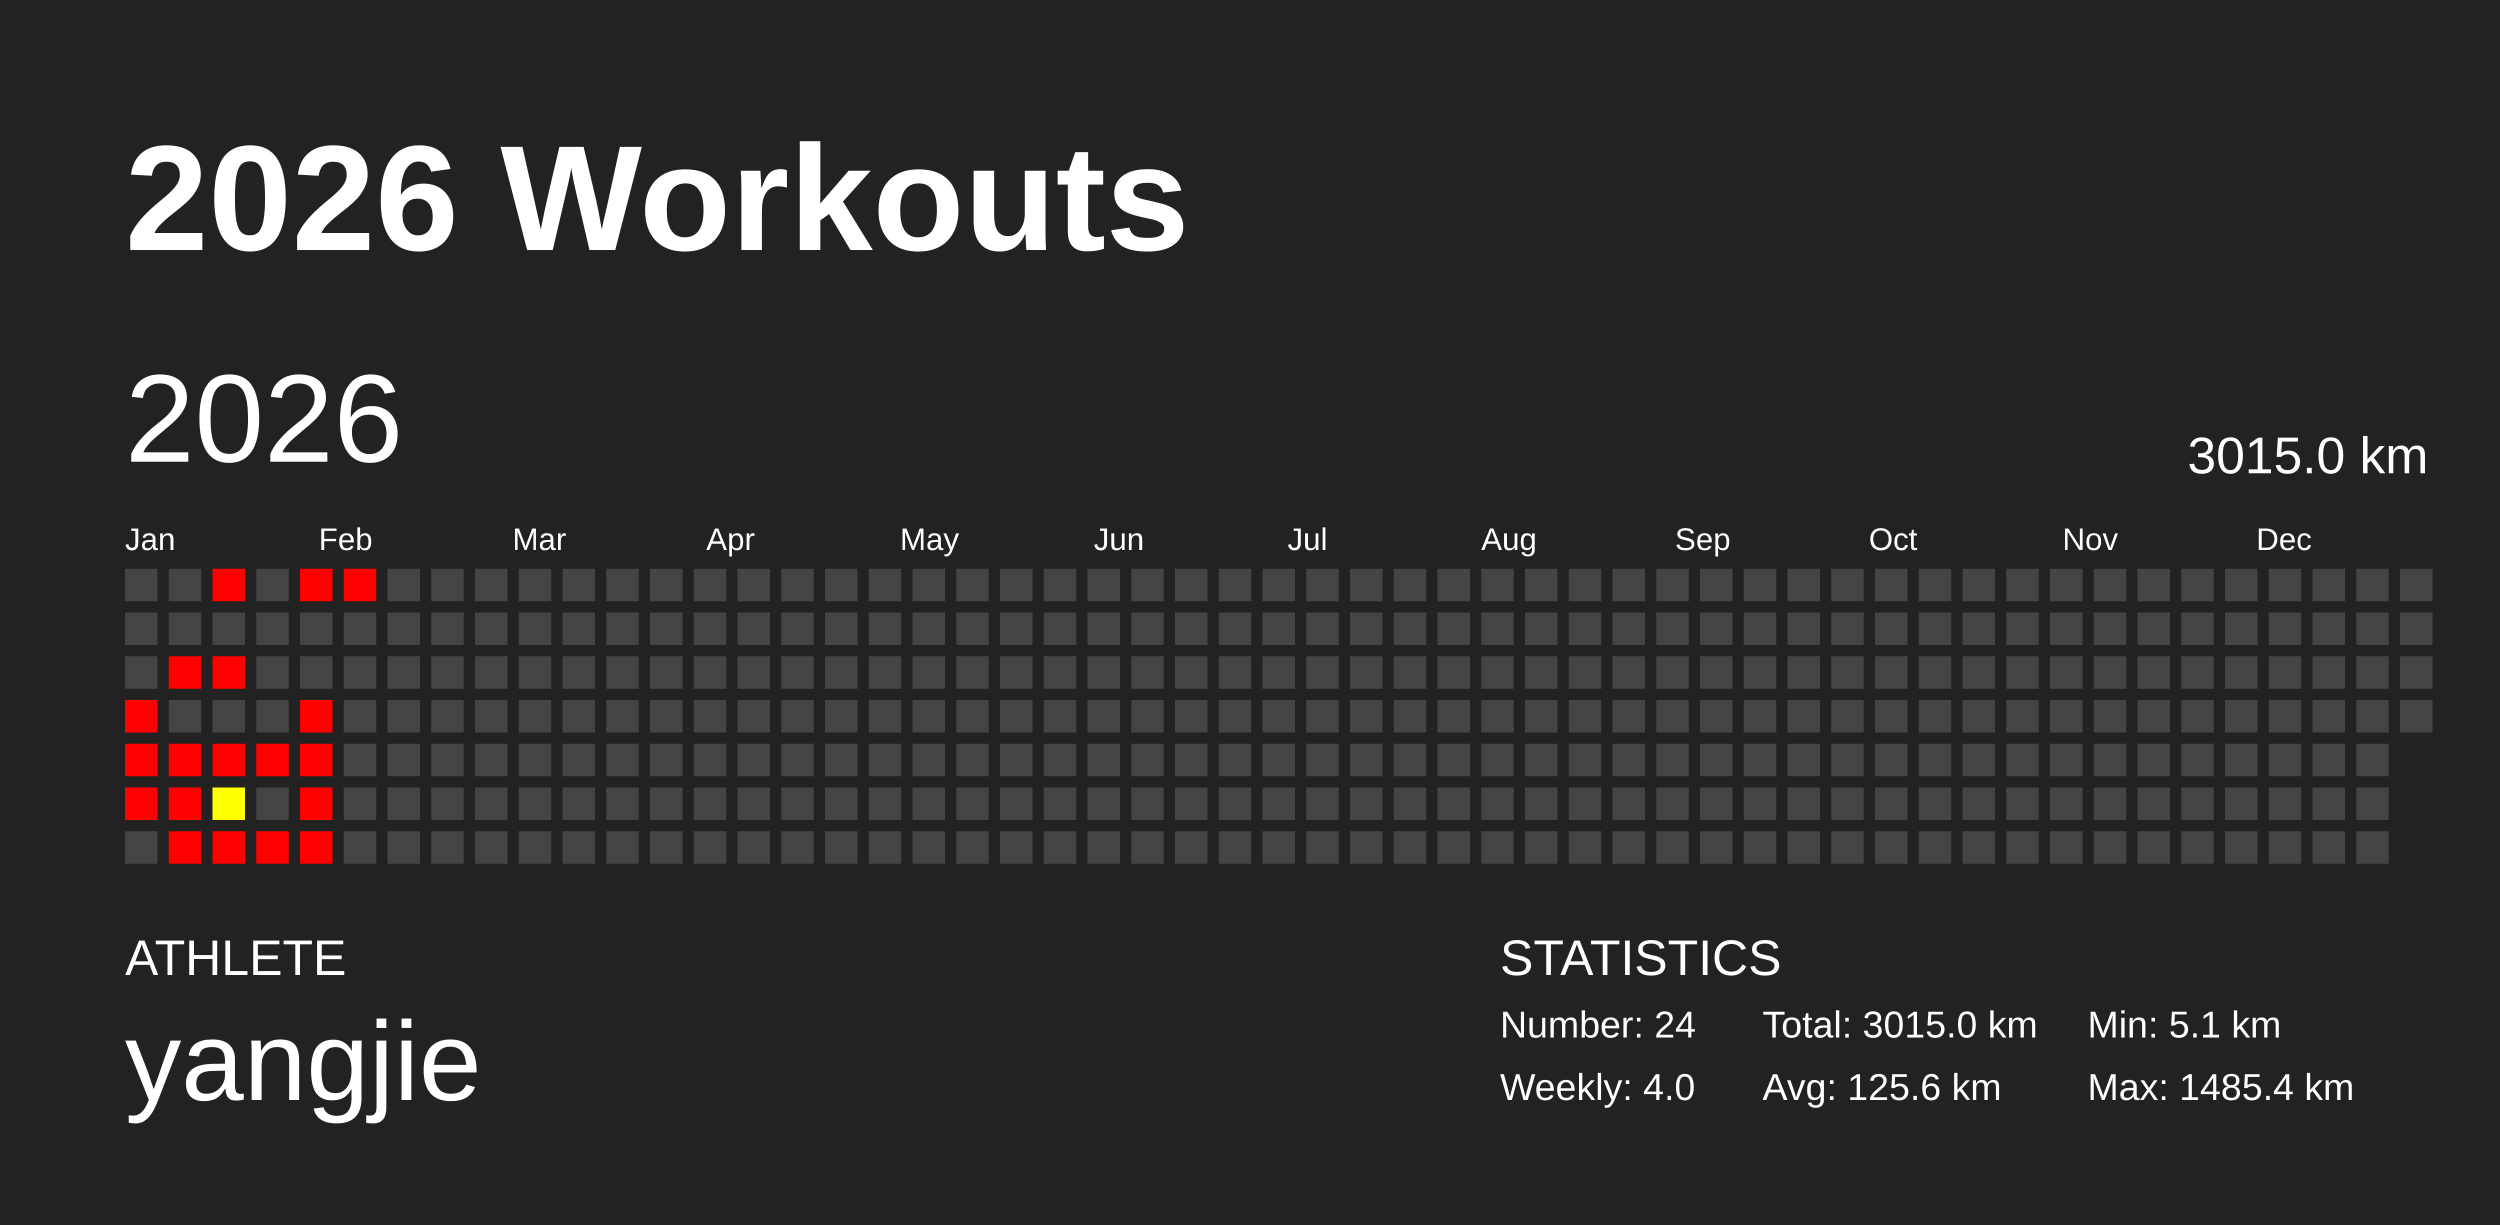
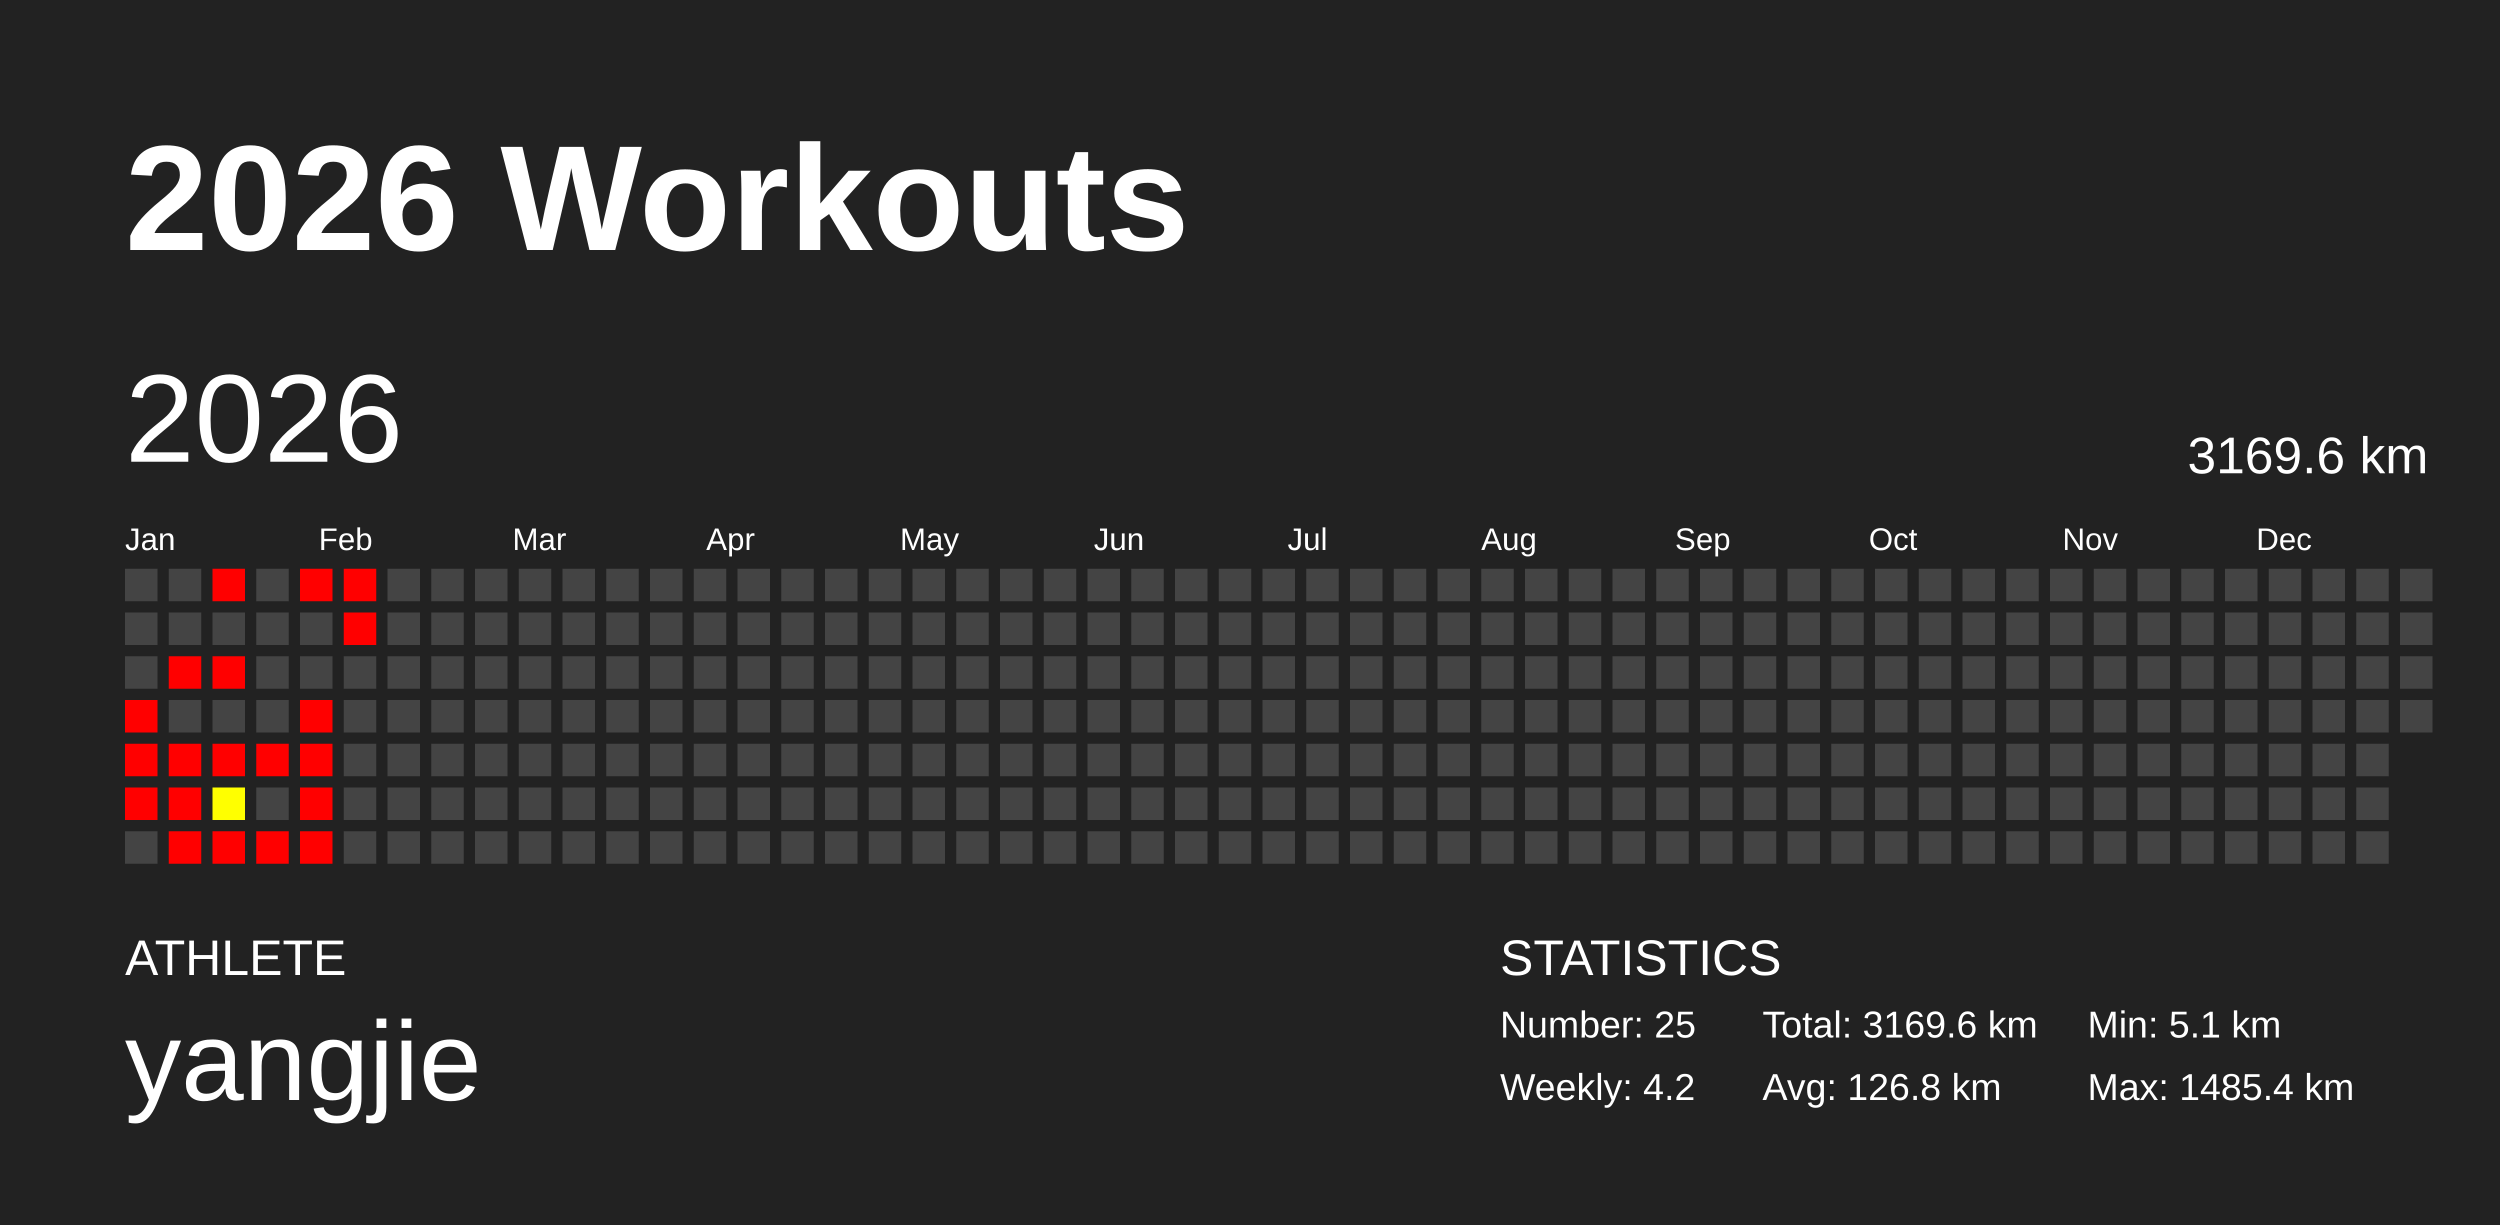
<svg xmlns="http://www.w3.org/2000/svg" baseProfile="full" height="98mm" version="1.1" viewBox="0,0,200,98" width="200mm">
  <defs />
  <rect fill="#222222" height="98" width="200" x="0" y="0" />
  <text fill="#FFFFFF" style="font-size:12px; font-family:Arial; font-weight:bold;" x="10" y="20">2026 Workouts</text>
  <text fill="#FFFFFF" style="font-size:4px; font-family:Arial" x="10" y="78">ATHLETE</text>
  <text fill="#FFFFFF" style="font-size:9px; font-family:Arial" x="10" y="88">yangjie</text>
  <text fill="#FFFFFF" style="font-size:4px; font-family:Arial" x="120" y="78">STATISTICS</text>
-   <text fill="#FFFFFF" style="font-size:3px; font-family:Arial" x="120" y="83">Number: 24</text>
-   <text fill="#FFFFFF" style="font-size:3px; font-family:Arial" x="120" y="88">Weekly: 4.0</text>
-   <text fill="#FFFFFF" style="font-size:3px; font-family:Arial" x="141" y="83">Total: 3015.0 km</text>
-   <text fill="#FFFFFF" style="font-size:3px; font-family:Arial" x="141" y="88">Avg: 125.6 km</text>
+   <text fill="#FFFFFF" style="font-size:3px; font-family:Arial" x="120" y="83">Number: 25</text>
+   <text fill="#FFFFFF" style="font-size:3px; font-family:Arial" x="120" y="88">Weekly: 4.2</text>
+   <text fill="#FFFFFF" style="font-size:3px; font-family:Arial" x="141" y="83">Total: 3169.6 km</text>
+   <text fill="#FFFFFF" style="font-size:3px; font-family:Arial" x="141" y="88">Avg: 126.8 km</text>
  <text fill="#FFFFFF" style="font-size:3px; font-family:Arial" x="167" y="83">Min: 5.1 km</text>
  <text fill="#FFFFFF" style="font-size:3px; font-family:Arial" x="167" y="88">Max: 1485.4 km</text>
  <text dominant-baseline="hanging" fill="#FFFFFF" style="font-size:10.0px; font-family:Arial;" x="10" y="30">2026</text>
-   <text dominant-baseline="hanging" fill="#FFFFFF" style="font-size:4.125px; font-family:Arial;" x="175" y="35">3015.0 km</text>
+   <text dominant-baseline="hanging" fill="#FFFFFF" style="font-size:4.125px; font-family:Arial;" x="175" y="35">3169.6 km</text>
  <text fill="#FFFFFF" style="font-size:2.5px; font-family:Arial" x="10.0" y="44">Jan</text>
  <text fill="#FFFFFF" style="font-size:2.5px; font-family:Arial" x="25.5" y="44">Feb</text>
  <text fill="#FFFFFF" style="font-size:2.5px; font-family:Arial" x="41.0" y="44">Mar</text>
  <text fill="#FFFFFF" style="font-size:2.5px; font-family:Arial" x="56.5" y="44">Apr</text>
  <text fill="#FFFFFF" style="font-size:2.5px; font-family:Arial" x="72.0" y="44">May</text>
  <text fill="#FFFFFF" style="font-size:2.5px; font-family:Arial" x="87.5" y="44">Jun</text>
  <text fill="#FFFFFF" style="font-size:2.5px; font-family:Arial" x="103.0" y="44">Jul</text>
  <text fill="#FFFFFF" style="font-size:2.5px; font-family:Arial" x="118.5" y="44">Aug</text>
  <text fill="#FFFFFF" style="font-size:2.5px; font-family:Arial" x="134.0" y="44">Sep</text>
  <text fill="#FFFFFF" style="font-size:2.5px; font-family:Arial" x="149.5" y="44">Oct</text>
  <text fill="#FFFFFF" style="font-size:2.5px; font-family:Arial" x="165.0" y="44">Nov</text>
  <text fill="#FFFFFF" style="font-size:2.5px; font-family:Arial" x="180.5" y="44">Dec</text>
  <rect fill="#444444" height="2.6" width="2.6" x="10.0" y="45.5" />
  <rect fill="#444444" height="2.6" width="2.6" x="10.0" y="49.0" />
  <rect fill="#444444" height="2.6" width="2.6" x="10.0" y="52.5" />
  <rect fill="red" height="2.6" width="2.6" x="10.0" y="56.0" />
  <rect fill="red" height="2.6" width="2.6" x="10.0" y="59.5" />
  <rect fill="red" height="2.6" width="2.6" x="10.0" y="63.0" />
  <rect fill="#444444" height="2.6" width="2.6" x="10.0" y="66.5" />
  <rect fill="#444444" height="2.6" width="2.6" x="13.5" y="45.5" />
  <rect fill="#444444" height="2.6" width="2.6" x="13.5" y="49.0" />
  <rect fill="red" height="2.6" width="2.6" x="13.5" y="52.5" />
  <rect fill="#444444" height="2.6" width="2.6" x="13.5" y="56.0" />
  <rect fill="red" height="2.6" width="2.6" x="13.5" y="59.5" />
  <rect fill="red" height="2.6" width="2.6" x="13.5" y="63.0" />
  <rect fill="red" height="2.6" width="2.6" x="13.5" y="66.5" />
  <rect fill="red" height="2.6" width="2.6" x="17.0" y="45.5" />
  <rect fill="#444444" height="2.6" width="2.6" x="17.0" y="49.0" />
  <rect fill="red" height="2.6" width="2.6" x="17.0" y="52.5" />
  <rect fill="#444444" height="2.6" width="2.6" x="17.0" y="56.0" />
  <rect fill="red" height="2.6" width="2.6" x="17.0" y="59.5" />
  <rect fill="#ffff00" height="2.6" width="2.6" x="17.0" y="63.0" />
  <rect fill="red" height="2.6" width="2.6" x="17.0" y="66.5" />
  <rect fill="#444444" height="2.6" width="2.6" x="20.5" y="45.5" />
  <rect fill="#444444" height="2.6" width="2.6" x="20.5" y="49.0" />
  <rect fill="#444444" height="2.6" width="2.6" x="20.5" y="52.5" />
  <rect fill="#444444" height="2.6" width="2.6" x="20.5" y="56.0" />
  <rect fill="red" height="2.6" width="2.6" x="20.5" y="59.5" />
  <rect fill="#444444" height="2.6" width="2.6" x="20.5" y="63.0" />
  <rect fill="red" height="2.6" width="2.6" x="20.5" y="66.5" />
  <rect fill="red" height="2.6" width="2.6" x="24.0" y="45.5" />
  <rect fill="#444444" height="2.6" width="2.6" x="24.0" y="49.0" />
  <rect fill="#444444" height="2.6" width="2.6" x="24.0" y="52.5" />
  <rect fill="red" height="2.6" width="2.6" x="24.0" y="56.0" />
  <rect fill="red" height="2.6" width="2.6" x="24.0" y="59.5" />
  <rect fill="red" height="2.6" width="2.6" x="24.0" y="63.0" />
  <rect fill="red" height="2.6" width="2.6" x="24.0" y="66.5" />
  <rect fill="red" height="2.6" width="2.6" x="27.5" y="45.5" />
-   <rect fill="#444444" height="2.6" width="2.6" x="27.5" y="49.0" />
+   <rect fill="red" height="2.6" width="2.6" x="27.5" y="49.0" />
  <rect fill="#444444" height="2.6" width="2.6" x="27.5" y="52.5" />
  <rect fill="#444444" height="2.6" width="2.6" x="27.5" y="56.0" />
  <rect fill="#444444" height="2.6" width="2.6" x="27.5" y="59.5" />
  <rect fill="#444444" height="2.6" width="2.6" x="27.5" y="63.0" />
  <rect fill="#444444" height="2.6" width="2.6" x="27.5" y="66.5" />
  <rect fill="#444444" height="2.6" width="2.6" x="31.0" y="45.5" />
  <rect fill="#444444" height="2.6" width="2.6" x="31.0" y="49.0" />
  <rect fill="#444444" height="2.6" width="2.6" x="31.0" y="52.5" />
  <rect fill="#444444" height="2.6" width="2.6" x="31.0" y="56.0" />
  <rect fill="#444444" height="2.6" width="2.6" x="31.0" y="59.5" />
  <rect fill="#444444" height="2.6" width="2.6" x="31.0" y="63.0" />
  <rect fill="#444444" height="2.6" width="2.6" x="31.0" y="66.5" />
  <rect fill="#444444" height="2.6" width="2.6" x="34.5" y="45.5" />
  <rect fill="#444444" height="2.6" width="2.6" x="34.5" y="49.0" />
  <rect fill="#444444" height="2.6" width="2.6" x="34.5" y="52.5" />
  <rect fill="#444444" height="2.6" width="2.6" x="34.5" y="56.0" />
  <rect fill="#444444" height="2.6" width="2.6" x="34.5" y="59.5" />
  <rect fill="#444444" height="2.6" width="2.6" x="34.5" y="63.0" />
  <rect fill="#444444" height="2.6" width="2.6" x="34.5" y="66.5" />
  <rect fill="#444444" height="2.6" width="2.6" x="38.0" y="45.5" />
  <rect fill="#444444" height="2.6" width="2.6" x="38.0" y="49.0" />
  <rect fill="#444444" height="2.6" width="2.6" x="38.0" y="52.5" />
  <rect fill="#444444" height="2.6" width="2.6" x="38.0" y="56.0" />
  <rect fill="#444444" height="2.6" width="2.6" x="38.0" y="59.5" />
  <rect fill="#444444" height="2.6" width="2.6" x="38.0" y="63.0" />
  <rect fill="#444444" height="2.6" width="2.6" x="38.0" y="66.5" />
  <rect fill="#444444" height="2.6" width="2.6" x="41.5" y="45.5" />
  <rect fill="#444444" height="2.6" width="2.6" x="41.5" y="49.0" />
  <rect fill="#444444" height="2.6" width="2.6" x="41.5" y="52.5" />
  <rect fill="#444444" height="2.6" width="2.6" x="41.5" y="56.0" />
  <rect fill="#444444" height="2.6" width="2.6" x="41.5" y="59.5" />
  <rect fill="#444444" height="2.6" width="2.6" x="41.5" y="63.0" />
  <rect fill="#444444" height="2.6" width="2.6" x="41.5" y="66.5" />
  <rect fill="#444444" height="2.6" width="2.6" x="45.0" y="45.5" />
  <rect fill="#444444" height="2.6" width="2.6" x="45.0" y="49.0" />
  <rect fill="#444444" height="2.6" width="2.6" x="45.0" y="52.5" />
  <rect fill="#444444" height="2.6" width="2.6" x="45.0" y="56.0" />
  <rect fill="#444444" height="2.6" width="2.6" x="45.0" y="59.5" />
  <rect fill="#444444" height="2.6" width="2.6" x="45.0" y="63.0" />
  <rect fill="#444444" height="2.6" width="2.6" x="45.0" y="66.5" />
  <rect fill="#444444" height="2.6" width="2.6" x="48.5" y="45.5" />
  <rect fill="#444444" height="2.6" width="2.6" x="48.5" y="49.0" />
  <rect fill="#444444" height="2.6" width="2.6" x="48.5" y="52.5" />
  <rect fill="#444444" height="2.6" width="2.6" x="48.5" y="56.0" />
  <rect fill="#444444" height="2.6" width="2.6" x="48.5" y="59.5" />
  <rect fill="#444444" height="2.6" width="2.6" x="48.5" y="63.0" />
  <rect fill="#444444" height="2.6" width="2.6" x="48.5" y="66.5" />
  <rect fill="#444444" height="2.6" width="2.6" x="52.0" y="45.5" />
  <rect fill="#444444" height="2.6" width="2.6" x="52.0" y="49.0" />
  <rect fill="#444444" height="2.6" width="2.6" x="52.0" y="52.5" />
  <rect fill="#444444" height="2.6" width="2.6" x="52.0" y="56.0" />
  <rect fill="#444444" height="2.6" width="2.6" x="52.0" y="59.5" />
  <rect fill="#444444" height="2.6" width="2.6" x="52.0" y="63.0" />
  <rect fill="#444444" height="2.6" width="2.6" x="52.0" y="66.5" />
  <rect fill="#444444" height="2.6" width="2.6" x="55.5" y="45.5" />
  <rect fill="#444444" height="2.6" width="2.6" x="55.5" y="49.0" />
  <rect fill="#444444" height="2.6" width="2.6" x="55.5" y="52.5" />
  <rect fill="#444444" height="2.6" width="2.6" x="55.5" y="56.0" />
  <rect fill="#444444" height="2.6" width="2.6" x="55.5" y="59.5" />
  <rect fill="#444444" height="2.6" width="2.6" x="55.5" y="63.0" />
  <rect fill="#444444" height="2.6" width="2.6" x="55.5" y="66.5" />
  <rect fill="#444444" height="2.6" width="2.6" x="59.0" y="45.5" />
  <rect fill="#444444" height="2.6" width="2.6" x="59.0" y="49.0" />
  <rect fill="#444444" height="2.6" width="2.6" x="59.0" y="52.5" />
  <rect fill="#444444" height="2.6" width="2.6" x="59.0" y="56.0" />
  <rect fill="#444444" height="2.6" width="2.6" x="59.0" y="59.5" />
  <rect fill="#444444" height="2.6" width="2.6" x="59.0" y="63.0" />
  <rect fill="#444444" height="2.6" width="2.6" x="59.0" y="66.5" />
  <rect fill="#444444" height="2.6" width="2.6" x="62.5" y="45.5" />
  <rect fill="#444444" height="2.6" width="2.6" x="62.5" y="49.0" />
  <rect fill="#444444" height="2.6" width="2.6" x="62.5" y="52.5" />
  <rect fill="#444444" height="2.6" width="2.6" x="62.5" y="56.0" />
  <rect fill="#444444" height="2.6" width="2.6" x="62.5" y="59.5" />
  <rect fill="#444444" height="2.6" width="2.6" x="62.5" y="63.0" />
  <rect fill="#444444" height="2.6" width="2.6" x="62.5" y="66.5" />
  <rect fill="#444444" height="2.6" width="2.6" x="66.0" y="45.5" />
  <rect fill="#444444" height="2.6" width="2.6" x="66.0" y="49.0" />
  <rect fill="#444444" height="2.6" width="2.6" x="66.0" y="52.5" />
  <rect fill="#444444" height="2.6" width="2.6" x="66.0" y="56.0" />
  <rect fill="#444444" height="2.6" width="2.6" x="66.0" y="59.5" />
  <rect fill="#444444" height="2.6" width="2.6" x="66.0" y="63.0" />
  <rect fill="#444444" height="2.6" width="2.6" x="66.0" y="66.5" />
  <rect fill="#444444" height="2.6" width="2.6" x="69.5" y="45.5" />
  <rect fill="#444444" height="2.6" width="2.6" x="69.5" y="49.0" />
  <rect fill="#444444" height="2.6" width="2.6" x="69.5" y="52.5" />
  <rect fill="#444444" height="2.6" width="2.6" x="69.5" y="56.0" />
  <rect fill="#444444" height="2.6" width="2.6" x="69.5" y="59.5" />
  <rect fill="#444444" height="2.6" width="2.6" x="69.5" y="63.0" />
  <rect fill="#444444" height="2.6" width="2.6" x="69.5" y="66.5" />
  <rect fill="#444444" height="2.6" width="2.6" x="73.0" y="45.5" />
  <rect fill="#444444" height="2.6" width="2.6" x="73.0" y="49.0" />
  <rect fill="#444444" height="2.6" width="2.6" x="73.0" y="52.5" />
  <rect fill="#444444" height="2.6" width="2.6" x="73.0" y="56.0" />
  <rect fill="#444444" height="2.6" width="2.6" x="73.0" y="59.5" />
  <rect fill="#444444" height="2.6" width="2.6" x="73.0" y="63.0" />
  <rect fill="#444444" height="2.6" width="2.6" x="73.0" y="66.5" />
  <rect fill="#444444" height="2.6" width="2.6" x="76.5" y="45.5" />
  <rect fill="#444444" height="2.6" width="2.6" x="76.5" y="49.0" />
  <rect fill="#444444" height="2.6" width="2.6" x="76.5" y="52.5" />
  <rect fill="#444444" height="2.6" width="2.6" x="76.5" y="56.0" />
  <rect fill="#444444" height="2.6" width="2.6" x="76.5" y="59.5" />
  <rect fill="#444444" height="2.6" width="2.6" x="76.5" y="63.0" />
  <rect fill="#444444" height="2.6" width="2.6" x="76.5" y="66.5" />
  <rect fill="#444444" height="2.6" width="2.6" x="80.0" y="45.5" />
  <rect fill="#444444" height="2.6" width="2.6" x="80.0" y="49.0" />
  <rect fill="#444444" height="2.6" width="2.6" x="80.0" y="52.5" />
  <rect fill="#444444" height="2.6" width="2.6" x="80.0" y="56.0" />
  <rect fill="#444444" height="2.6" width="2.6" x="80.0" y="59.5" />
  <rect fill="#444444" height="2.6" width="2.6" x="80.0" y="63.0" />
  <rect fill="#444444" height="2.6" width="2.6" x="80.0" y="66.5" />
  <rect fill="#444444" height="2.6" width="2.6" x="83.5" y="45.5" />
  <rect fill="#444444" height="2.6" width="2.6" x="83.5" y="49.0" />
  <rect fill="#444444" height="2.6" width="2.6" x="83.5" y="52.5" />
  <rect fill="#444444" height="2.6" width="2.6" x="83.5" y="56.0" />
  <rect fill="#444444" height="2.6" width="2.6" x="83.5" y="59.5" />
  <rect fill="#444444" height="2.6" width="2.6" x="83.5" y="63.0" />
  <rect fill="#444444" height="2.6" width="2.6" x="83.5" y="66.5" />
  <rect fill="#444444" height="2.6" width="2.6" x="87.0" y="45.5" />
  <rect fill="#444444" height="2.6" width="2.6" x="87.0" y="49.0" />
  <rect fill="#444444" height="2.6" width="2.6" x="87.0" y="52.5" />
  <rect fill="#444444" height="2.6" width="2.6" x="87.0" y="56.0" />
  <rect fill="#444444" height="2.6" width="2.6" x="87.0" y="59.5" />
  <rect fill="#444444" height="2.6" width="2.6" x="87.0" y="63.0" />
  <rect fill="#444444" height="2.6" width="2.6" x="87.0" y="66.5" />
  <rect fill="#444444" height="2.6" width="2.6" x="90.5" y="45.5" />
  <rect fill="#444444" height="2.6" width="2.6" x="90.5" y="49.0" />
  <rect fill="#444444" height="2.6" width="2.6" x="90.5" y="52.5" />
  <rect fill="#444444" height="2.6" width="2.6" x="90.5" y="56.0" />
  <rect fill="#444444" height="2.6" width="2.6" x="90.5" y="59.5" />
  <rect fill="#444444" height="2.6" width="2.6" x="90.5" y="63.0" />
  <rect fill="#444444" height="2.6" width="2.6" x="90.5" y="66.5" />
  <rect fill="#444444" height="2.6" width="2.6" x="94.0" y="45.5" />
  <rect fill="#444444" height="2.6" width="2.6" x="94.0" y="49.0" />
  <rect fill="#444444" height="2.6" width="2.6" x="94.0" y="52.5" />
  <rect fill="#444444" height="2.6" width="2.6" x="94.0" y="56.0" />
  <rect fill="#444444" height="2.6" width="2.6" x="94.0" y="59.5" />
  <rect fill="#444444" height="2.6" width="2.6" x="94.0" y="63.0" />
  <rect fill="#444444" height="2.6" width="2.6" x="94.0" y="66.5" />
  <rect fill="#444444" height="2.6" width="2.6" x="97.5" y="45.5" />
  <rect fill="#444444" height="2.6" width="2.6" x="97.5" y="49.0" />
  <rect fill="#444444" height="2.6" width="2.6" x="97.5" y="52.5" />
  <rect fill="#444444" height="2.6" width="2.6" x="97.5" y="56.0" />
  <rect fill="#444444" height="2.6" width="2.6" x="97.5" y="59.5" />
  <rect fill="#444444" height="2.6" width="2.6" x="97.5" y="63.0" />
  <rect fill="#444444" height="2.6" width="2.6" x="97.5" y="66.5" />
  <rect fill="#444444" height="2.6" width="2.6" x="101.0" y="45.5" />
  <rect fill="#444444" height="2.6" width="2.6" x="101.0" y="49.0" />
  <rect fill="#444444" height="2.6" width="2.6" x="101.0" y="52.5" />
  <rect fill="#444444" height="2.6" width="2.6" x="101.0" y="56.0" />
  <rect fill="#444444" height="2.6" width="2.6" x="101.0" y="59.5" />
  <rect fill="#444444" height="2.6" width="2.6" x="101.0" y="63.0" />
  <rect fill="#444444" height="2.6" width="2.6" x="101.0" y="66.5" />
  <rect fill="#444444" height="2.6" width="2.6" x="104.5" y="45.5" />
  <rect fill="#444444" height="2.6" width="2.6" x="104.5" y="49.0" />
  <rect fill="#444444" height="2.6" width="2.6" x="104.5" y="52.5" />
  <rect fill="#444444" height="2.6" width="2.6" x="104.5" y="56.0" />
  <rect fill="#444444" height="2.6" width="2.6" x="104.5" y="59.5" />
  <rect fill="#444444" height="2.6" width="2.6" x="104.5" y="63.0" />
  <rect fill="#444444" height="2.6" width="2.6" x="104.5" y="66.5" />
  <rect fill="#444444" height="2.6" width="2.6" x="108.0" y="45.5" />
  <rect fill="#444444" height="2.6" width="2.6" x="108.0" y="49.0" />
  <rect fill="#444444" height="2.6" width="2.6" x="108.0" y="52.5" />
  <rect fill="#444444" height="2.6" width="2.6" x="108.0" y="56.0" />
  <rect fill="#444444" height="2.6" width="2.6" x="108.0" y="59.5" />
  <rect fill="#444444" height="2.6" width="2.6" x="108.0" y="63.0" />
  <rect fill="#444444" height="2.6" width="2.6" x="108.0" y="66.5" />
  <rect fill="#444444" height="2.6" width="2.6" x="111.5" y="45.5" />
  <rect fill="#444444" height="2.6" width="2.6" x="111.5" y="49.0" />
  <rect fill="#444444" height="2.6" width="2.6" x="111.5" y="52.5" />
  <rect fill="#444444" height="2.6" width="2.6" x="111.5" y="56.0" />
  <rect fill="#444444" height="2.6" width="2.6" x="111.5" y="59.5" />
  <rect fill="#444444" height="2.6" width="2.6" x="111.5" y="63.0" />
  <rect fill="#444444" height="2.6" width="2.6" x="111.5" y="66.5" />
  <rect fill="#444444" height="2.6" width="2.6" x="115.0" y="45.5" />
  <rect fill="#444444" height="2.6" width="2.6" x="115.0" y="49.0" />
  <rect fill="#444444" height="2.6" width="2.6" x="115.0" y="52.5" />
  <rect fill="#444444" height="2.6" width="2.6" x="115.0" y="56.0" />
  <rect fill="#444444" height="2.6" width="2.6" x="115.0" y="59.5" />
  <rect fill="#444444" height="2.6" width="2.6" x="115.0" y="63.0" />
  <rect fill="#444444" height="2.6" width="2.6" x="115.0" y="66.5" />
  <rect fill="#444444" height="2.6" width="2.6" x="118.5" y="45.5" />
  <rect fill="#444444" height="2.6" width="2.6" x="118.5" y="49.0" />
  <rect fill="#444444" height="2.6" width="2.6" x="118.5" y="52.5" />
  <rect fill="#444444" height="2.6" width="2.6" x="118.5" y="56.0" />
  <rect fill="#444444" height="2.6" width="2.6" x="118.5" y="59.5" />
  <rect fill="#444444" height="2.6" width="2.6" x="118.5" y="63.0" />
  <rect fill="#444444" height="2.6" width="2.6" x="118.5" y="66.5" />
  <rect fill="#444444" height="2.6" width="2.6" x="122.0" y="45.5" />
  <rect fill="#444444" height="2.6" width="2.6" x="122.0" y="49.0" />
  <rect fill="#444444" height="2.6" width="2.6" x="122.0" y="52.5" />
  <rect fill="#444444" height="2.6" width="2.6" x="122.0" y="56.0" />
  <rect fill="#444444" height="2.6" width="2.6" x="122.0" y="59.5" />
  <rect fill="#444444" height="2.6" width="2.6" x="122.0" y="63.0" />
  <rect fill="#444444" height="2.6" width="2.6" x="122.0" y="66.5" />
  <rect fill="#444444" height="2.6" width="2.6" x="125.5" y="45.5" />
  <rect fill="#444444" height="2.6" width="2.6" x="125.5" y="49.0" />
  <rect fill="#444444" height="2.6" width="2.6" x="125.5" y="52.5" />
  <rect fill="#444444" height="2.6" width="2.6" x="125.5" y="56.0" />
  <rect fill="#444444" height="2.6" width="2.6" x="125.5" y="59.5" />
  <rect fill="#444444" height="2.6" width="2.6" x="125.5" y="63.0" />
  <rect fill="#444444" height="2.6" width="2.6" x="125.5" y="66.5" />
  <rect fill="#444444" height="2.6" width="2.6" x="129.0" y="45.5" />
  <rect fill="#444444" height="2.6" width="2.6" x="129.0" y="49.0" />
  <rect fill="#444444" height="2.6" width="2.6" x="129.0" y="52.5" />
  <rect fill="#444444" height="2.6" width="2.6" x="129.0" y="56.0" />
  <rect fill="#444444" height="2.6" width="2.6" x="129.0" y="59.5" />
  <rect fill="#444444" height="2.6" width="2.6" x="129.0" y="63.0" />
  <rect fill="#444444" height="2.6" width="2.6" x="129.0" y="66.5" />
  <rect fill="#444444" height="2.6" width="2.6" x="132.5" y="45.5" />
  <rect fill="#444444" height="2.6" width="2.6" x="132.5" y="49.0" />
  <rect fill="#444444" height="2.6" width="2.6" x="132.5" y="52.5" />
  <rect fill="#444444" height="2.6" width="2.6" x="132.5" y="56.0" />
  <rect fill="#444444" height="2.6" width="2.6" x="132.5" y="59.5" />
  <rect fill="#444444" height="2.6" width="2.6" x="132.5" y="63.0" />
  <rect fill="#444444" height="2.6" width="2.6" x="132.5" y="66.5" />
  <rect fill="#444444" height="2.6" width="2.6" x="136.0" y="45.5" />
  <rect fill="#444444" height="2.6" width="2.6" x="136.0" y="49.0" />
  <rect fill="#444444" height="2.6" width="2.6" x="136.0" y="52.5" />
  <rect fill="#444444" height="2.6" width="2.6" x="136.0" y="56.0" />
  <rect fill="#444444" height="2.6" width="2.6" x="136.0" y="59.5" />
  <rect fill="#444444" height="2.6" width="2.6" x="136.0" y="63.0" />
  <rect fill="#444444" height="2.6" width="2.6" x="136.0" y="66.5" />
  <rect fill="#444444" height="2.6" width="2.6" x="139.5" y="45.5" />
  <rect fill="#444444" height="2.6" width="2.6" x="139.5" y="49.0" />
  <rect fill="#444444" height="2.6" width="2.6" x="139.5" y="52.5" />
  <rect fill="#444444" height="2.6" width="2.6" x="139.5" y="56.0" />
  <rect fill="#444444" height="2.6" width="2.6" x="139.5" y="59.5" />
  <rect fill="#444444" height="2.6" width="2.6" x="139.5" y="63.0" />
  <rect fill="#444444" height="2.6" width="2.6" x="139.5" y="66.5" />
  <rect fill="#444444" height="2.6" width="2.6" x="143.0" y="45.5" />
  <rect fill="#444444" height="2.6" width="2.6" x="143.0" y="49.0" />
  <rect fill="#444444" height="2.6" width="2.6" x="143.0" y="52.5" />
  <rect fill="#444444" height="2.6" width="2.6" x="143.0" y="56.0" />
  <rect fill="#444444" height="2.6" width="2.6" x="143.0" y="59.5" />
  <rect fill="#444444" height="2.6" width="2.6" x="143.0" y="63.0" />
  <rect fill="#444444" height="2.6" width="2.6" x="143.0" y="66.5" />
  <rect fill="#444444" height="2.6" width="2.6" x="146.5" y="45.5" />
  <rect fill="#444444" height="2.6" width="2.6" x="146.5" y="49.0" />
  <rect fill="#444444" height="2.6" width="2.6" x="146.5" y="52.5" />
  <rect fill="#444444" height="2.6" width="2.6" x="146.5" y="56.0" />
  <rect fill="#444444" height="2.6" width="2.6" x="146.5" y="59.5" />
  <rect fill="#444444" height="2.6" width="2.6" x="146.5" y="63.0" />
  <rect fill="#444444" height="2.6" width="2.6" x="146.5" y="66.5" />
  <rect fill="#444444" height="2.6" width="2.6" x="150.0" y="45.5" />
  <rect fill="#444444" height="2.6" width="2.6" x="150.0" y="49.0" />
  <rect fill="#444444" height="2.6" width="2.6" x="150.0" y="52.5" />
  <rect fill="#444444" height="2.6" width="2.6" x="150.0" y="56.0" />
  <rect fill="#444444" height="2.6" width="2.6" x="150.0" y="59.5" />
  <rect fill="#444444" height="2.6" width="2.6" x="150.0" y="63.0" />
  <rect fill="#444444" height="2.6" width="2.6" x="150.0" y="66.5" />
  <rect fill="#444444" height="2.6" width="2.6" x="153.5" y="45.5" />
  <rect fill="#444444" height="2.6" width="2.6" x="153.5" y="49.0" />
  <rect fill="#444444" height="2.6" width="2.6" x="153.5" y="52.5" />
  <rect fill="#444444" height="2.6" width="2.6" x="153.5" y="56.0" />
  <rect fill="#444444" height="2.6" width="2.6" x="153.5" y="59.5" />
  <rect fill="#444444" height="2.6" width="2.6" x="153.5" y="63.0" />
  <rect fill="#444444" height="2.6" width="2.6" x="153.5" y="66.5" />
  <rect fill="#444444" height="2.6" width="2.6" x="157.0" y="45.5" />
  <rect fill="#444444" height="2.6" width="2.6" x="157.0" y="49.0" />
  <rect fill="#444444" height="2.6" width="2.6" x="157.0" y="52.5" />
  <rect fill="#444444" height="2.6" width="2.6" x="157.0" y="56.0" />
  <rect fill="#444444" height="2.6" width="2.6" x="157.0" y="59.5" />
  <rect fill="#444444" height="2.6" width="2.6" x="157.0" y="63.0" />
  <rect fill="#444444" height="2.6" width="2.6" x="157.0" y="66.5" />
  <rect fill="#444444" height="2.6" width="2.6" x="160.5" y="45.5" />
  <rect fill="#444444" height="2.6" width="2.6" x="160.5" y="49.0" />
  <rect fill="#444444" height="2.6" width="2.6" x="160.5" y="52.5" />
  <rect fill="#444444" height="2.6" width="2.6" x="160.5" y="56.0" />
  <rect fill="#444444" height="2.6" width="2.6" x="160.5" y="59.5" />
  <rect fill="#444444" height="2.6" width="2.6" x="160.5" y="63.0" />
  <rect fill="#444444" height="2.6" width="2.6" x="160.5" y="66.5" />
  <rect fill="#444444" height="2.6" width="2.6" x="164.0" y="45.5" />
  <rect fill="#444444" height="2.6" width="2.6" x="164.0" y="49.0" />
  <rect fill="#444444" height="2.6" width="2.6" x="164.0" y="52.5" />
  <rect fill="#444444" height="2.6" width="2.6" x="164.0" y="56.0" />
  <rect fill="#444444" height="2.6" width="2.6" x="164.0" y="59.5" />
  <rect fill="#444444" height="2.6" width="2.6" x="164.0" y="63.0" />
  <rect fill="#444444" height="2.6" width="2.6" x="164.0" y="66.5" />
  <rect fill="#444444" height="2.6" width="2.6" x="167.5" y="45.5" />
  <rect fill="#444444" height="2.6" width="2.6" x="167.5" y="49.0" />
  <rect fill="#444444" height="2.6" width="2.6" x="167.5" y="52.5" />
  <rect fill="#444444" height="2.6" width="2.6" x="167.5" y="56.0" />
  <rect fill="#444444" height="2.6" width="2.6" x="167.5" y="59.5" />
  <rect fill="#444444" height="2.6" width="2.6" x="167.5" y="63.0" />
  <rect fill="#444444" height="2.6" width="2.6" x="167.5" y="66.5" />
  <rect fill="#444444" height="2.6" width="2.6" x="171.0" y="45.5" />
  <rect fill="#444444" height="2.6" width="2.6" x="171.0" y="49.0" />
  <rect fill="#444444" height="2.6" width="2.6" x="171.0" y="52.5" />
  <rect fill="#444444" height="2.6" width="2.6" x="171.0" y="56.0" />
  <rect fill="#444444" height="2.6" width="2.6" x="171.0" y="59.5" />
  <rect fill="#444444" height="2.6" width="2.6" x="171.0" y="63.0" />
  <rect fill="#444444" height="2.6" width="2.6" x="171.0" y="66.5" />
  <rect fill="#444444" height="2.6" width="2.6" x="174.5" y="45.5" />
  <rect fill="#444444" height="2.6" width="2.6" x="174.5" y="49.0" />
  <rect fill="#444444" height="2.6" width="2.6" x="174.5" y="52.5" />
  <rect fill="#444444" height="2.6" width="2.6" x="174.5" y="56.0" />
  <rect fill="#444444" height="2.6" width="2.6" x="174.5" y="59.5" />
  <rect fill="#444444" height="2.6" width="2.6" x="174.5" y="63.0" />
  <rect fill="#444444" height="2.6" width="2.6" x="174.5" y="66.5" />
  <rect fill="#444444" height="2.6" width="2.6" x="178.0" y="45.5" />
  <rect fill="#444444" height="2.6" width="2.6" x="178.0" y="49.0" />
  <rect fill="#444444" height="2.6" width="2.6" x="178.0" y="52.5" />
  <rect fill="#444444" height="2.6" width="2.6" x="178.0" y="56.0" />
  <rect fill="#444444" height="2.6" width="2.6" x="178.0" y="59.5" />
  <rect fill="#444444" height="2.6" width="2.6" x="178.0" y="63.0" />
  <rect fill="#444444" height="2.6" width="2.6" x="178.0" y="66.5" />
  <rect fill="#444444" height="2.6" width="2.6" x="181.5" y="45.5" />
  <rect fill="#444444" height="2.6" width="2.6" x="181.5" y="49.0" />
  <rect fill="#444444" height="2.6" width="2.6" x="181.5" y="52.5" />
  <rect fill="#444444" height="2.6" width="2.6" x="181.5" y="56.0" />
  <rect fill="#444444" height="2.6" width="2.6" x="181.5" y="59.5" />
  <rect fill="#444444" height="2.6" width="2.6" x="181.5" y="63.0" />
  <rect fill="#444444" height="2.6" width="2.6" x="181.5" y="66.5" />
  <rect fill="#444444" height="2.6" width="2.6" x="185.0" y="45.5" />
  <rect fill="#444444" height="2.6" width="2.6" x="185.0" y="49.0" />
  <rect fill="#444444" height="2.6" width="2.6" x="185.0" y="52.5" />
  <rect fill="#444444" height="2.6" width="2.6" x="185.0" y="56.0" />
  <rect fill="#444444" height="2.6" width="2.6" x="185.0" y="59.5" />
  <rect fill="#444444" height="2.6" width="2.6" x="185.0" y="63.0" />
  <rect fill="#444444" height="2.6" width="2.6" x="185.0" y="66.5" />
  <rect fill="#444444" height="2.6" width="2.6" x="188.5" y="45.5" />
  <rect fill="#444444" height="2.6" width="2.6" x="188.5" y="49.0" />
  <rect fill="#444444" height="2.6" width="2.6" x="188.5" y="52.5" />
  <rect fill="#444444" height="2.6" width="2.6" x="188.5" y="56.0" />
  <rect fill="#444444" height="2.6" width="2.6" x="188.5" y="59.5" />
  <rect fill="#444444" height="2.6" width="2.6" x="188.5" y="63.0" />
  <rect fill="#444444" height="2.6" width="2.6" x="188.5" y="66.5" />
  <rect fill="#444444" height="2.6" width="2.6" x="192.0" y="45.5" />
  <rect fill="#444444" height="2.6" width="2.6" x="192.0" y="49.0" />
  <rect fill="#444444" height="2.6" width="2.6" x="192.0" y="52.5" />
  <rect fill="#444444" height="2.6" width="2.6" x="192.0" y="56.0" />
</svg>
